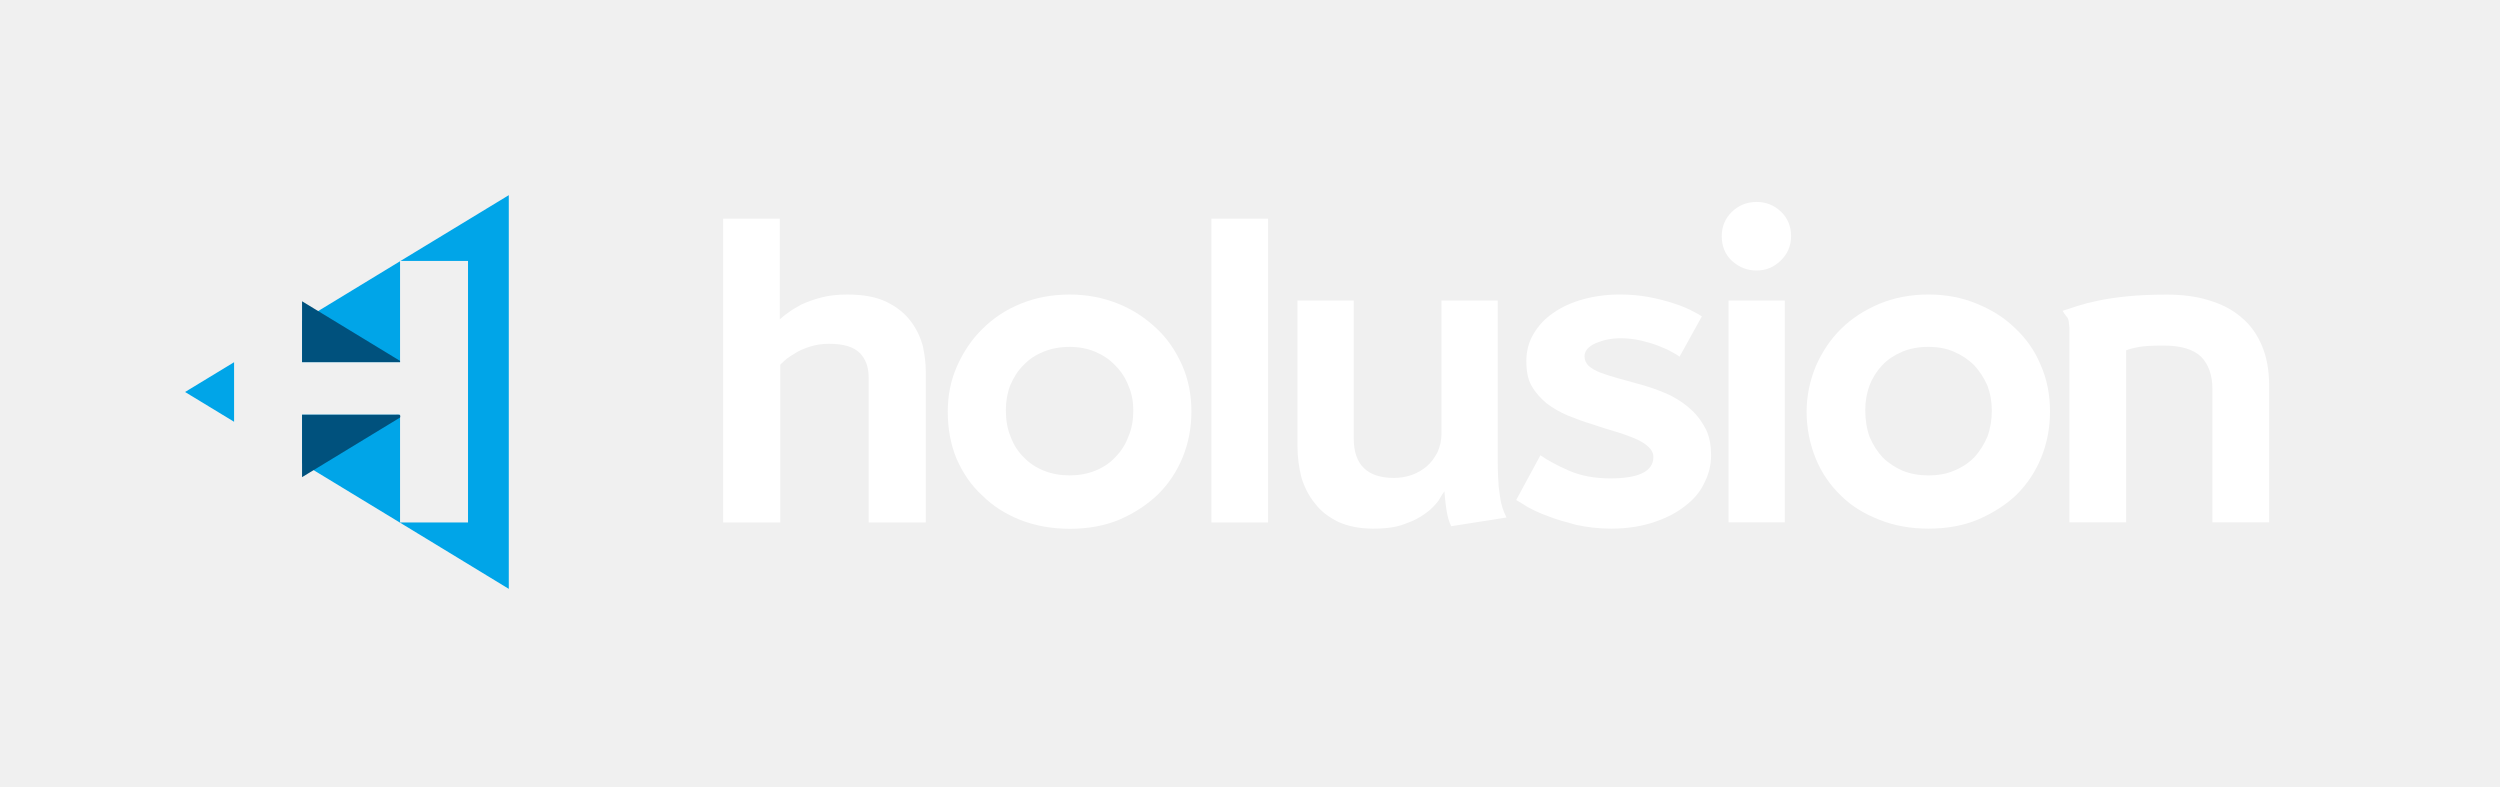
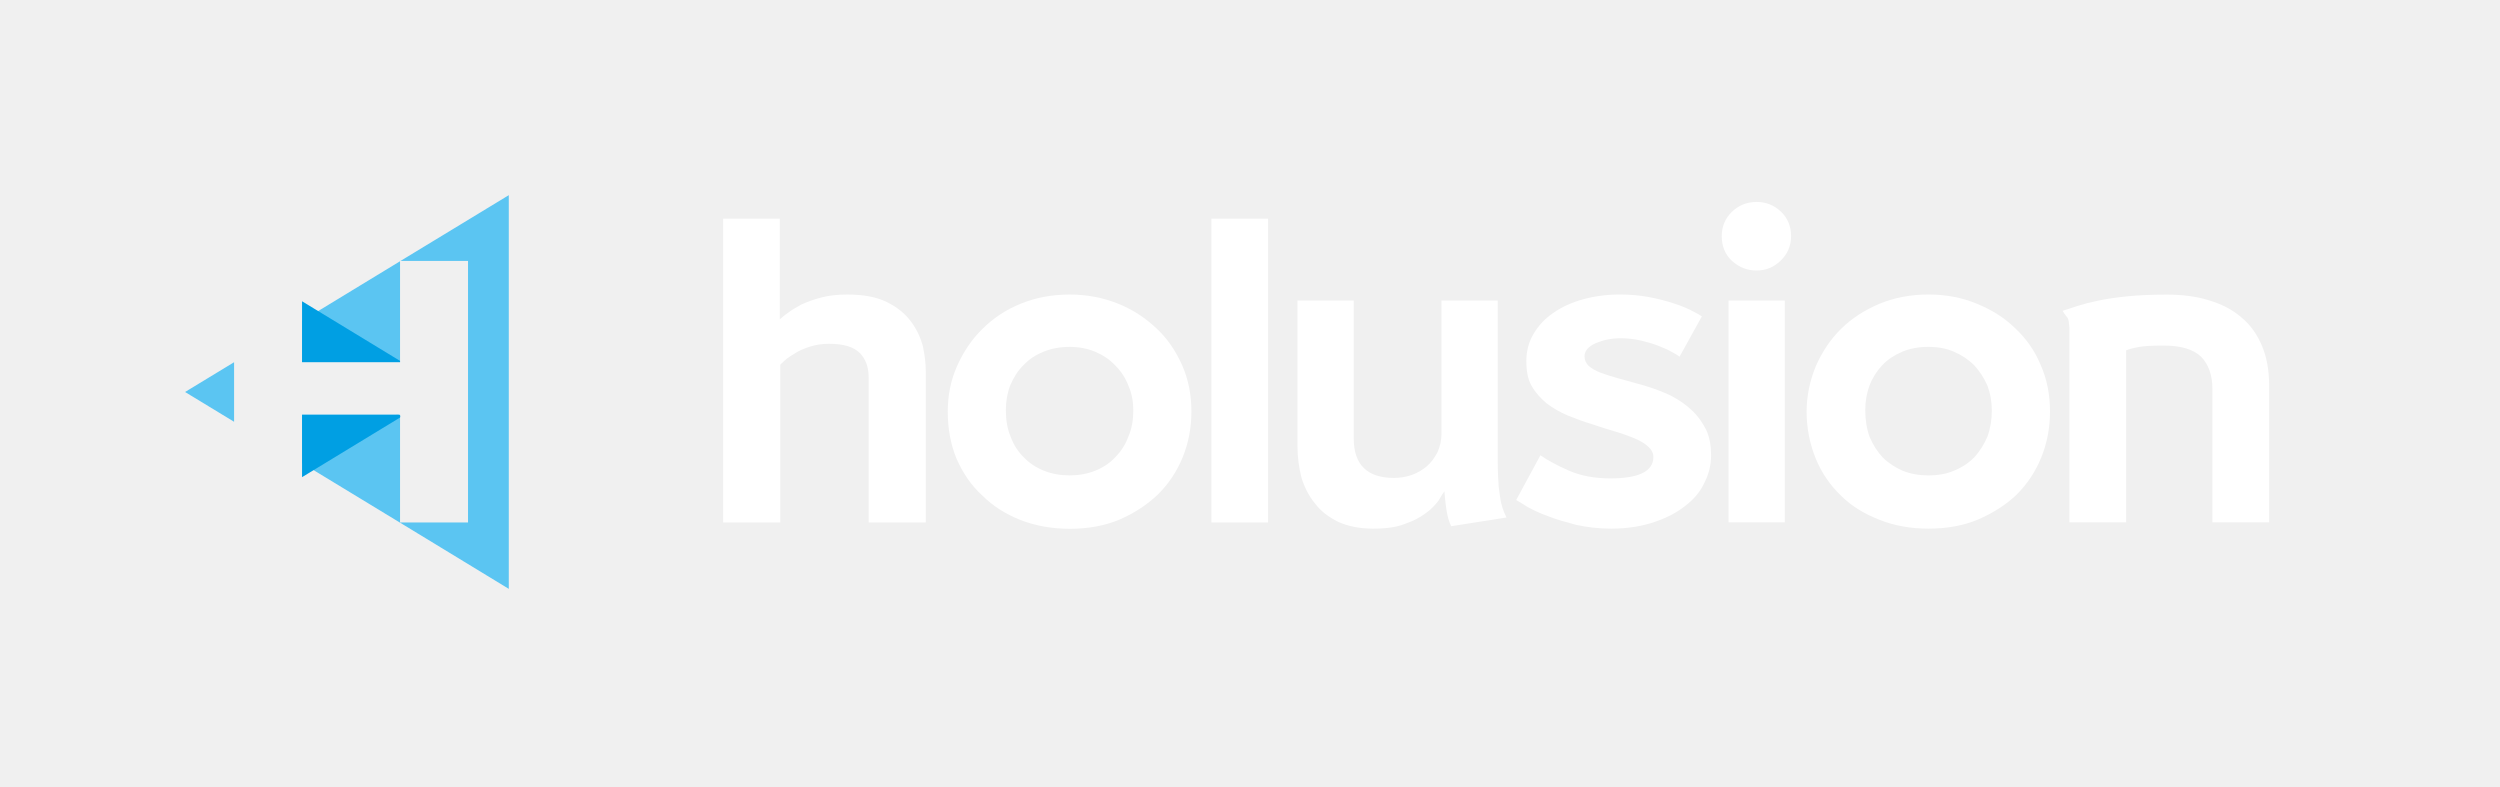
<svg xmlns="http://www.w3.org/2000/svg" version="1.1" id="Calque_1" x="0px" y="0px" viewBox="0 0 512 161" xml:space="preserve">
  <rect width="512.0" height="161.0" x="0.0" y="0" fill="none" stroke="none" />
  <g class="logo-text" style="fill:#ffffff;">
    <path id="text-h" d="m 159.7,44.78 c 0,0 0,20.63 0,20.63 0.4,-0.35 0.9,-0.81 1.7,-1.36 0.7,-0.56 1.7,-1.11 2.7,-1.67 1.2,-0.56 2.5,-1.04 4.1,-1.45 1.5,-0.41 3.3,-0.61 5.3,-0.61 3.4,0 6,0.51 8.1,1.53 2.1,1.03 3.7,2.33 4.9,3.91 1.2,1.58 2,3.28 2.5,5.13 0.4,1.85 0.6,3.59 0.6,5.22 0,0 0,30.89 0,30.89 0,0 -11.7,0 -11.7,0 0,0 0,-29.74 0,-29.74 0,-2.05 -0.6,-3.71 -1.8,-4.96 -1.3,-1.26 -3.3,-1.89 -6.3,-1.89 -1.4,0 -2.7,0.19 -3.9,0.57 -1.2,0.38 -2.2,0.82 -3,1.32 -0.8,0.5 -1.6,0.98 -2.1,1.45 -0.5,0.47 -0.9,0.79 -1,0.96 0,0 0,32.29 0,32.29 0,0 -11.7,0 -11.7,0 0,0 0,-62.22 0,-62.22 0,0 11.6,0 11.6,0" />
    <path id="text-o" d="m 219.1,60.32 c 3.4,0 6.7,0.61 9.8,1.84 3.1,1.23 5.6,2.91 7.9,5.05 2.3,2.13 4,4.66 5.3,7.59 1.3,2.93 1.9,6.09 1.9,9.49 0,3.33 -0.6,6.46 -1.8,9.39 -1.2,2.93 -2.9,5.46 -5.1,7.62 -2.2,2.1 -4.8,3.8 -7.8,5.1 -3.1,1.3 -6.5,1.9 -10.2,1.9 -3.6,0 -7,-0.6 -10.1,-1.8 -3,-1.2 -5.6,-2.8 -7.8,-5 -2.3,-2.07 -4,-4.62 -5.3,-7.55 -1.2,-2.93 -1.8,-6.15 -1.8,-9.65 0,-3.28 0.6,-6.38 1.9,-9.31 1.3,-2.93 3,-5.47 5.2,-7.63 2.2,-2.17 4.7,-3.88 7.8,-5.14 3.1,-1.27 6.4,-1.9 10.1,-1.9 0,0 0,0 0,0 m -13.1,23.66 c 0,2.04 0.3,3.88 1,5.51 0.6,1.63 1.5,3.03 2.7,4.2 1.1,1.16 2.5,2.07 4.1,2.71 1.6,0.65 3.4,0.96 5.3,0.96 1.8,0 3.6,-0.31 5.2,-0.96 1.6,-0.64 3,-1.56 4.1,-2.76 1.2,-1.19 2.1,-2.61 2.7,-4.24 0.7,-1.63 1,-3.42 1,-5.33 0,-1.81 -0.3,-3.5 -1,-5.08 -0.6,-1.58 -1.5,-2.96 -2.7,-4.15 -1.1,-1.19 -2.5,-2.12 -4.1,-2.8 -1.6,-0.67 -3.4,-1 -5.2,-1 -2,0 -3.8,0.34 -5.4,1 -1.7,0.68 -3,1.59 -4.1,2.75 -1.2,1.17 -2,2.55 -2.7,4.11 -0.6,1.57 -0.9,3.27 -0.9,5.08 0,0 0,0 0,0" />
    <path id="text-l" d="m 259.7,44.78 c 0,0 0,62.22 0,62.22 0,0 -11.6,0 -11.6,0 0,0 0,-62.22 0,-62.22 0,0 11.6,0 11.6,0" />
    <path id="text-u" d="M306.738 61.546C306.738 61.546 306.738 94.554 306.738 94.554C306.738 96.659 306.837 98.387 306.936 99.727C307.135 101.117 307.234 102.11 307.433 103.004C307.631 103.799 307.83 104.394 308.029 104.891C308.227 105.387 308.426 105.685 308.525 105.983C308.525 105.983 297.205 107.77 297.205 107.77C296.708 106.778 296.411 105.586 296.212 104.295C296.013 103.004 295.914 101.812 295.815 100.621C295.517 101.018 295.12 101.614 294.623 102.508C294.027 103.302 293.233 104.196 292.141 104.99C290.949 105.884 289.559 106.678 287.771 107.274C286.083 107.969 283.899 108.267 281.218 108.267C278.437 108.267 276.054 107.77 274.068 106.877C272.082 105.884 270.493 104.692 269.302 103.103C268.011 101.515 267.117 99.727 266.521 97.751C266.025 95.735 265.727 93.64 265.727 91.475C265.727 91.475 265.727 61.546 265.727 61.546C265.727 61.546 277.246 61.546 277.246 61.546C277.246 61.546 277.246 89.807 277.246 89.807C277.246 95.189 280.026 97.88 285.488 97.88C286.778 97.88 287.97 97.672 289.162 97.265C290.254 96.857 291.346 96.252 292.24 95.467C293.134 94.683 293.829 93.71 294.425 92.568C294.921 91.426 295.219 90.155 295.219 88.755C295.219 88.755 295.219 61.546 295.219 61.546C295.219 61.546 306.738 61.546 306.738 61.546" />
    <path id="text-s" d="M331.761 60.315C333.847 60.315 335.833 60.494 337.719 60.841C339.507 61.189 341.195 61.606 342.585 62.073C344.075 62.539 345.266 63.026 346.259 63.522C347.252 64.019 348.046 64.446 348.543 64.793C348.543 64.793 343.975 73.045 343.975 73.045C343.677 72.817 343.181 72.489 342.386 72.082C341.691 71.675 340.798 71.268 339.705 70.851C338.712 70.444 337.421 70.076 336.13 69.758C334.74 69.441 333.35 69.272 331.96 69.272C330.073 69.272 328.385 69.61 326.796 70.285C325.307 70.96 324.512 71.854 324.512 72.966C324.512 73.73 324.81 74.366 325.307 74.892C325.903 75.419 326.697 75.885 327.69 76.292C328.782 76.7 330.073 77.117 331.563 77.524C333.052 77.931 334.74 78.398 336.627 78.924C338.613 79.51 340.5 80.215 342.188 81.029C343.777 81.853 345.266 82.846 346.458 84.008C347.749 85.18 348.642 86.53 349.437 88.05C350.132 89.569 350.43 91.297 350.43 93.223C350.43 95.1 350.033 96.927 349.139 98.704C348.344 100.522 347.053 102.11 345.266 103.501C343.578 104.891 341.493 105.983 338.911 106.877C336.329 107.77 333.35 108.267 329.974 108.267C327.392 108.267 324.91 107.969 322.725 107.473C320.54 106.877 318.654 106.38 316.966 105.685C315.277 105.089 313.887 104.394 312.795 103.799C311.703 103.103 310.908 102.607 310.511 102.408C310.511 102.408 315.476 93.243 315.476 93.243C316.966 94.295 318.952 95.348 321.335 96.401C323.817 97.453 326.598 97.98 329.775 97.98C335.634 97.98 338.613 96.52 338.613 93.59C338.613 92.776 338.216 92.051 337.521 91.436C336.826 90.82 335.932 90.264 334.74 89.767C333.549 89.271 332.258 88.804 330.768 88.367C329.279 87.93 327.69 87.444 326.2 86.918C324.413 86.391 322.824 85.795 321.136 85.12C319.547 84.445 318.058 83.611 316.767 82.618C315.575 81.625 314.483 80.443 313.689 79.063C312.894 77.693 312.596 75.975 312.596 73.929C312.596 71.883 313.093 70.027 314.086 68.358C315.079 66.69 316.37 65.26 318.157 64.059C319.845 62.857 321.931 61.934 324.214 61.298C326.598 60.643 329.08 60.315 331.761 60.315C331.761 60.315 331.761 60.315 331.761 60.315" />
    <path id="text-i" d="M352.614 48.379C352.614 46.393 353.309 44.725 354.7 43.374C356.09 42.034 357.778 41.359 359.764 41.359C361.651 41.359 363.339 42.014 364.729 43.335C366.119 44.655 366.814 46.334 366.814 48.379C366.814 50.425 366.02 52.113 364.63 53.424C363.239 54.744 361.651 55.4 359.764 55.4C357.778 55.4 356.189 54.744 354.7 53.424C353.309 52.113 352.614 50.435 352.614 48.379C352.614 48.379 352.614 48.379 352.614 48.379M365.523 61.546C365.523 61.546 365.523 106.976 365.523 106.976C365.523 106.976 354.005 106.976 354.005 106.976C354.005 106.976 354.005 61.546 354.005 61.546C354.005 61.546 365.523 61.546 365.523 61.546" />
    <path id="text-o" d="M394.916 60.315C398.491 60.315 401.768 60.931 404.747 62.162C407.825 63.393 410.506 65.072 412.691 67.206C414.975 69.341 416.762 71.874 417.954 74.803C419.245 77.732 419.84 80.89 419.84 84.286C419.84 87.623 419.245 90.75 418.053 93.68C416.861 96.609 415.173 99.141 412.989 101.316C410.804 103.401 408.123 105.089 405.144 106.38C402.066 107.671 398.69 108.267 394.916 108.267C391.341 108.267 387.965 107.671 384.986 106.48C381.908 105.288 379.227 103.699 377.042 101.515C374.858 99.429 373.07 96.877 371.878 93.948C370.687 91.019 369.992 87.801 369.992 84.296C369.992 81.019 370.687 77.921 371.878 74.992C373.169 72.062 374.858 69.52 377.042 67.355C379.227 65.191 381.908 63.483 384.887 62.222C387.965 60.951 391.341 60.315 394.916 60.315C394.916 60.315 394.916 60.315 394.916 60.315M382.007 83.978C382.007 86.024 382.305 87.861 382.901 89.489C383.596 91.118 384.49 92.518 385.582 93.69C386.774 94.862 388.164 95.755 389.653 96.401C391.242 97.046 393.029 97.364 394.916 97.364C396.902 97.364 398.69 97.046 400.179 96.401C401.768 95.755 403.158 94.842 404.35 93.64C405.442 92.449 406.336 91.029 407.031 89.4C407.627 87.771 407.924 85.984 407.924 84.068C407.924 82.26 407.627 80.572 407.031 78.993C406.336 77.414 405.442 76.034 404.35 74.843C403.158 73.651 401.768 72.718 400.179 72.042C398.69 71.367 396.902 71.039 394.916 71.039C392.93 71.039 391.143 71.377 389.554 72.042C387.965 72.718 386.575 73.631 385.483 74.793C384.39 75.965 383.497 77.335 382.901 78.904C382.305 80.473 382.007 82.171 382.007 83.978C382.007 83.978 382.007 83.978 382.007 83.978" />
    <path id="text-n" d="M464.724 106.976C464.724 106.976 453.106 106.976 453.106 106.976C453.106 106.976 453.106 79.718 453.106 79.718C453.106 76.848 452.312 74.644 450.822 73.095C449.233 71.546 446.651 70.771 443.176 70.771C440.793 70.771 439.105 70.871 438.112 71.039C437.119 71.218 436.225 71.447 435.43 71.744C435.43 71.744 435.43 106.976 435.43 106.976C435.43 106.976 423.812 106.976 423.812 106.976C423.812 106.976 423.812 69.987 423.812 69.987C423.812 68.696 423.812 67.723 423.812 67.048C423.713 66.372 423.713 65.866 423.614 65.508C423.514 65.161 423.316 64.883 423.117 64.674C422.919 64.466 422.72 64.138 422.422 63.661C423.316 63.373 424.309 63.036 425.5 62.649C426.692 62.271 428.082 61.904 429.77 61.556C431.459 61.209 433.445 60.911 435.728 60.682C438.012 60.454 440.693 60.335 443.772 60.335C446.949 60.335 449.829 60.712 452.312 61.477C454.893 62.241 457.177 63.393 458.965 64.942C460.851 66.491 462.241 68.438 463.235 70.781C464.228 73.125 464.724 75.875 464.724 79.033C464.724 79.033 464.724 106.976 464.724 106.976" />
  </g>
-   <path style="stroke-width:1.404;fill:#00a5e8" d="M82.02 53.44C86.63 53.44 91.25 53.44 95.85 53.44C95.85 71.29 95.85 89.13 95.85 107.0C91.22 107.0 86.57 107.0 81.93 107.0C81.93 99.63 81.93 92.29 81.93 84.94C75.24 84.94 68.56 84.94 61.86 84.94C61.86 88.25 61.86 91.54 61.86 94.85C75.96 103.4 90.07 112.0 104.2 120.6C104.2 93.71 104.2 66.84 104.2 39.97C96.79 44.46 89.4 48.96 82.02 53.44C82.02 53.44 82.02 53.44 82.02 53.44M47.94 74.18C44.6 76.21 41.25 78.25 37.9 80.28C41.25 82.32 44.6 84.35 47.94 86.38C47.94 82.31 47.94 78.25 47.94 74.18C47.94 74.18 47.94 74.18 47.94 74.18M81.93 53.5C75.24 57.57 68.56 61.64 61.86 65.71C61.86 68.53 61.86 71.34 61.86 74.16C68.56 74.16 75.24 74.16 81.93 74.16C81.93 67.28 81.93 60.38 81.93 53.5C81.93 53.5 81.93 53.5 81.93 53.5" id="polygon3684" />
-   <path style="stroke-width:1.404;fill:#00517d" d="M81.93 85.51C82.17 84.75 81.45 84.95 80.94 84.94C74.58 84.94 68.22 84.94 61.86 84.94C61.86 89.2 61.86 93.46 61.86 97.72C68.56 93.65 75.24 89.58 81.93 85.51C81.93 85.51 81.93 85.51 81.93 85.51M81.93 73.91C75.24 69.84 68.56 65.77 61.86 61.7C61.86 65.85 61.86 70.01 61.86 74.16C68.56 74.16 75.24 74.16 81.93 74.16C81.93 74.06 81.93 73.99 81.93 73.91C81.93 73.91 81.93 73.91 81.93 73.91" id="polygon3708" />
+   <path style="stroke-width:1.404;fill:#5bc5f2" d="M82.02 53.44C86.63 53.44 91.25 53.44 95.85 53.44C95.85 71.29 95.85 89.13 95.85 107.0C91.22 107.0 86.57 107.0 81.93 107.0C81.93 99.63 81.93 92.29 81.93 84.94C75.24 84.94 68.56 84.94 61.86 84.94C61.86 88.25 61.86 91.54 61.86 94.85C75.96 103.4 90.07 112.0 104.2 120.6C104.2 93.71 104.2 66.84 104.2 39.97C96.79 44.46 89.4 48.96 82.02 53.44C82.02 53.44 82.02 53.44 82.02 53.44M47.94 74.18C44.6 76.21 41.25 78.25 37.9 80.28C41.25 82.32 44.6 84.35 47.94 86.38C47.94 82.31 47.94 78.25 47.94 74.18C47.94 74.18 47.94 74.18 47.94 74.18M81.93 53.5C75.24 57.57 68.56 61.64 61.86 65.71C61.86 68.53 61.86 71.34 61.86 74.16C68.56 74.16 75.24 74.16 81.93 74.16C81.93 67.28 81.93 60.38 81.93 53.5C81.93 53.5 81.93 53.5 81.93 53.5" id="polygon3684" />
+   <path style="stroke-width:1.404;fill:#009fe3" d="M81.93 85.51C82.17 84.75 81.45 84.95 80.94 84.94C74.58 84.94 68.22 84.94 61.86 84.94C61.86 89.2 61.86 93.46 61.86 97.72C68.56 93.65 75.24 89.58 81.93 85.51C81.93 85.51 81.93 85.51 81.93 85.51M81.93 73.91C75.24 69.84 68.56 65.77 61.86 61.7C61.86 65.85 61.86 70.01 61.86 74.16C68.56 74.16 75.24 74.16 81.93 74.16C81.93 74.06 81.93 73.99 81.93 73.91C81.93 73.91 81.93 73.91 81.93 73.91" id="polygon3708" />
</svg>
